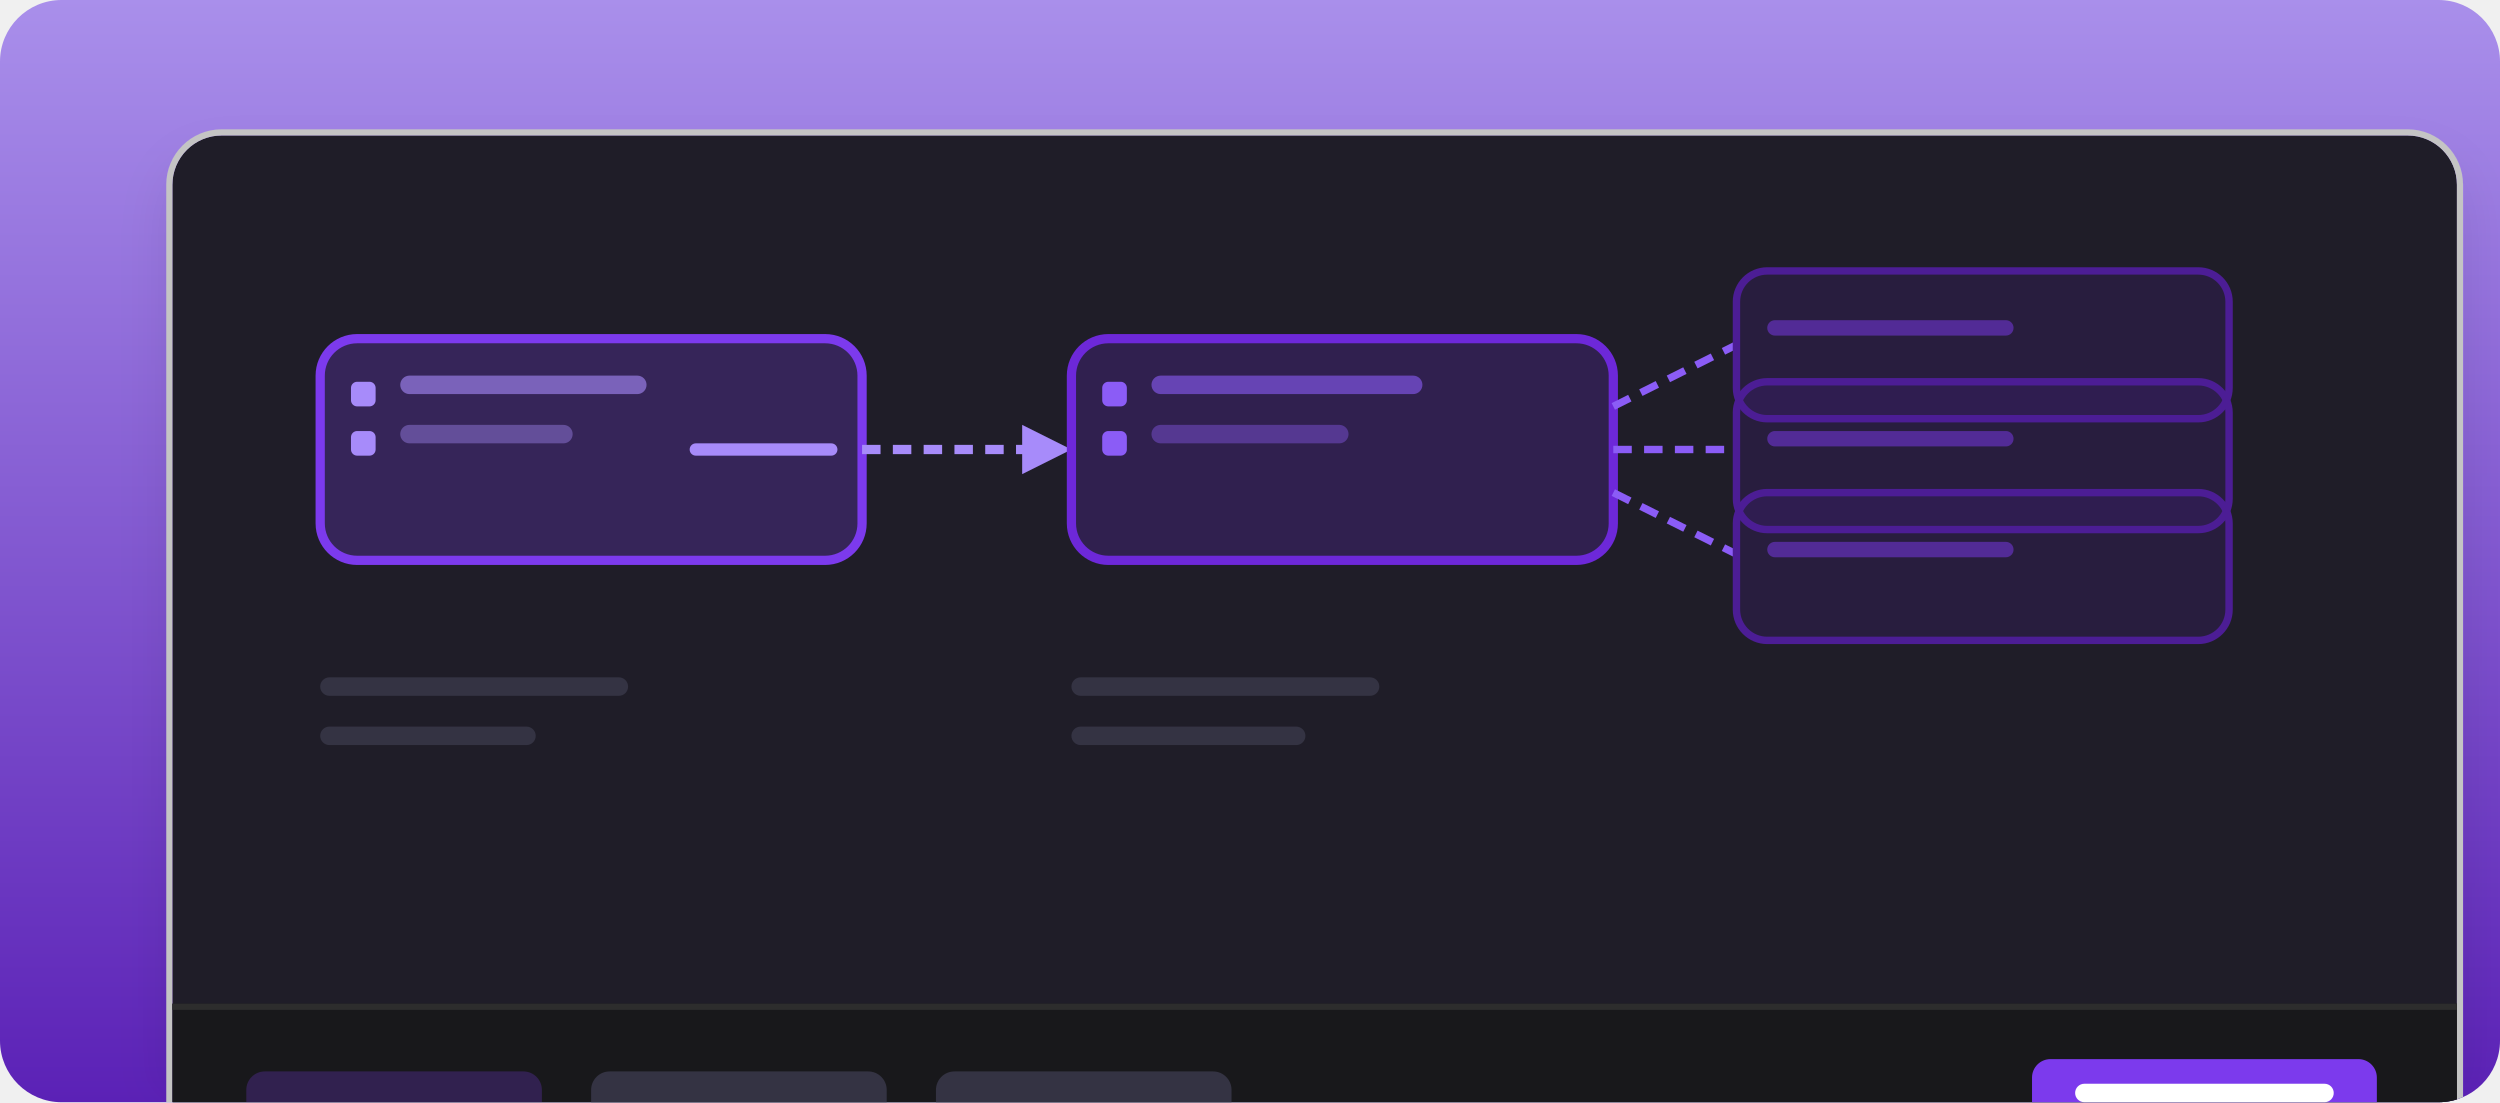
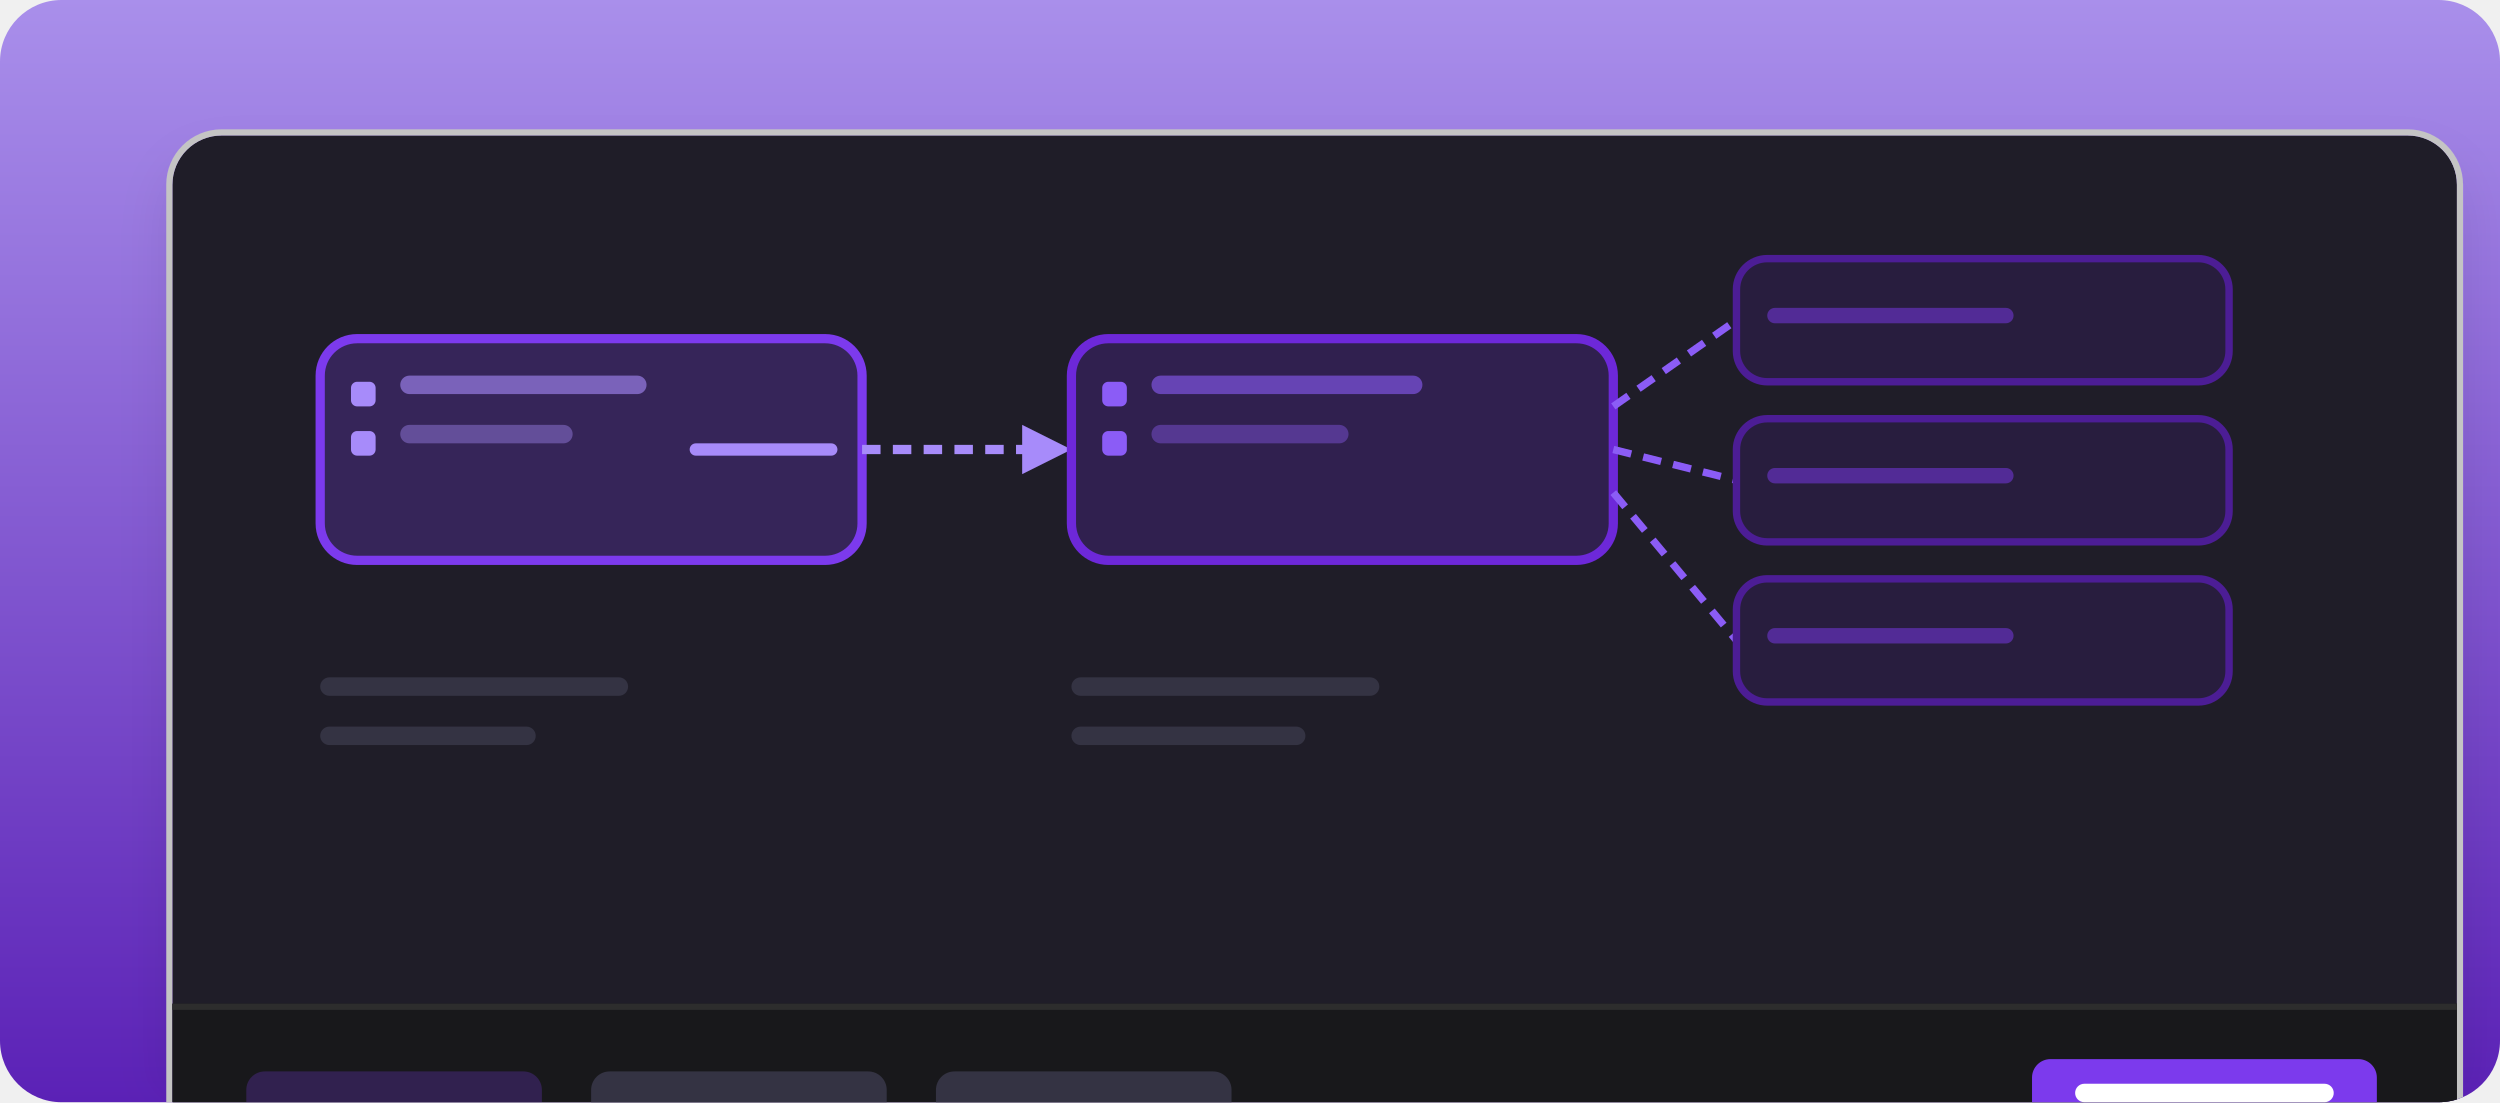
<svg xmlns="http://www.w3.org/2000/svg" width="406" height="179" viewBox="0 0 406 179" fill="none">
  <g clip-path="url(#clip0_wf_dark)">
    <rect width="406" height="179" rx="10" fill="url(#paint0_linear_wf_dark)" />
    <g filter="url(#filter0_wf_dark)">
      <rect x="28" y="22" width="371" height="183" rx="8" fill="#1F1D28" />
      <rect x="27.5" y="21.5" width="372" height="184" rx="8.5" stroke="#C4C4C4" />
    </g>
    <rect x="52" y="55" width="88" height="36" rx="6" fill="#7C3AED" opacity="0.25" />
    <rect x="52" y="55" width="88" height="36" rx="6" stroke="#7C3AED" stroke-width="1.5" />
    <rect x="57" y="62" width="4" height="4" rx="1" fill="#A78BFA" />
    <rect x="57" y="70" width="4" height="4" rx="1" fill="#A78BFA" />
    <rect x="65" y="61" width="40" height="3" rx="1.5" fill="#A78BFA" opacity="0.6" />
    <rect x="65" y="69" width="28" height="3" rx="1.5" fill="#A78BFA" opacity="0.4" />
    <rect x="112" y="72" width="24" height="2" rx="1" fill="#A78BFA" />
    <path d="M140 73 L168 73" stroke="#A78BFA" stroke-width="1.5" stroke-dasharray="3 2" />
    <polygon points="166,69 174,73 166,77" fill="#A78BFA" />
    <rect x="174" y="55" width="88" height="36" rx="6" fill="#6D28D9" opacity="0.22" />
    <rect x="174" y="55" width="88" height="36" rx="6" stroke="#6D28D9" stroke-width="1.5" />
    <rect x="179" y="62" width="4" height="4" rx="1" fill="#8B5CF6" />
    <rect x="179" y="70" width="4" height="4" rx="1" fill="#8B5CF6" />
    <rect x="187" y="61" width="44" height="3" rx="1.5" fill="#8B5CF6" opacity="0.6" />
    <rect x="187" y="69" width="32" height="3" rx="1.5" fill="#8B5CF6" opacity="0.4" />
-     <path d="M262 66 L282 56" stroke="#8B5CF6" stroke-width="1.2" stroke-dasharray="3 2" />
-     <path d="M262 73 L282 73" stroke="#8B5CF6" stroke-width="1.2" stroke-dasharray="3 2" />
-     <path d="M262 80 L282 90" stroke="#8B5CF6" stroke-width="1.2" stroke-dasharray="3 2" />
-     <rect x="282" y="44" width="80" height="24" rx="5" fill="#4C1D95" opacity="0.2" />
-     <rect x="282" y="44" width="80" height="24" rx="5" stroke="#4C1D95" stroke-width="1.2" />
-     <rect x="287" y="52" width="40" height="2.5" rx="1.25" fill="#7C3AED" opacity="0.5" />
-     <rect x="282" y="62" width="80" height="24" rx="5" fill="#4C1D95" opacity="0.2" />
-     <rect x="282" y="62" width="80" height="24" rx="5" stroke="#4C1D95" stroke-width="1.2" />
-     <rect x="287" y="70" width="40" height="2.5" rx="1.25" fill="#7C3AED" opacity="0.5" />
-     <rect x="282" y="80" width="80" height="24" rx="5" fill="#4C1D95" opacity="0.2" />
-     <rect x="282" y="80" width="80" height="24" rx="5" stroke="#4C1D95" stroke-width="1.2" />
-     <rect x="287" y="88" width="40" height="2.5" rx="1.25" fill="#7C3AED" opacity="0.5" />
+     <path d="M262 66 L282 52" stroke="#8B5CF6" stroke-width="1.2" stroke-dasharray="3 2" />
+     <path d="M262 73 L282 78" stroke="#8B5CF6" stroke-width="1.2" stroke-dasharray="3 2" />
+     <path d="M262 80 L282 104" stroke="#8B5CF6" stroke-width="1.2" stroke-dasharray="3 2" />
+     <rect x="282" y="42" width="80" height="20" rx="5" fill="#4C1D95" opacity="0.2" />
+     <rect x="282" y="42" width="80" height="20" rx="5" stroke="#4C1D95" stroke-width="1.2" />
+     <rect x="287" y="50" width="40" height="2.5" rx="1.25" fill="#7C3AED" opacity="0.5" />
+     <rect x="282" y="68" width="80" height="20" rx="5" fill="#4C1D95" opacity="0.2" />
+     <rect x="282" y="68" width="80" height="20" rx="5" stroke="#4C1D95" stroke-width="1.2" />
+     <rect x="287" y="76" width="40" height="2.5" rx="1.25" fill="#7C3AED" opacity="0.5" />
+     <rect x="282" y="94" width="80" height="20" rx="5" fill="#4C1D95" opacity="0.2" />
+     <rect x="282" y="94" width="80" height="20" rx="5" stroke="#4C1D95" stroke-width="1.2" />
+     <rect x="287" y="102" width="40" height="2.5" rx="1.25" fill="#7C3AED" opacity="0.5" />
    <rect x="52" y="110" width="50" height="3" rx="1.5" fill="#343343" />
    <rect x="52" y="118" width="35" height="3" rx="1.5" fill="#343343" />
    <rect x="174" y="110" width="50" height="3" rx="1.5" fill="#343343" />
    <rect x="174" y="118" width="38" height="3" rx="1.5" fill="#343343" />
    <rect x="28" y="163" width="371" height="42" rx="0" fill="#18181B" />
    <rect x="28" y="163" width="371" height="1" fill="#2D2D2D" />
    <rect x="40" y="174" width="48" height="8" rx="3" fill="#7C3AED" opacity="0.25" />
    <rect x="96" y="174" width="48" height="8" rx="3" fill="#343343" />
    <rect x="152" y="174" width="48" height="8" rx="3" fill="#343343" />
    <rect x="330" y="172" width="56" height="12" rx="3" fill="#7C3AED" />
    <rect x="337" y="176" width="42" height="3" rx="1.5" fill="white" />
  </g>
  <defs>
    <filter id="filter0_wf_dark" x="19" y="18" width="389" height="201" filterUnits="userSpaceOnUse" color-interpolation-filters="sRGB">
      <feFlood flood-opacity="0" result="BackgroundImageFix" />
      <feColorMatrix in="SourceAlpha" type="matrix" values="0 0 0 0 0 0 0 0 0 0 0 0 0 0 0 0 0 0 127 0" result="hardAlpha" />
      <feOffset dy="5" />
      <feGaussianBlur stdDeviation="4" />
      <feComposite in2="hardAlpha" operator="out" />
      <feColorMatrix type="matrix" values="0 0 0 0 0 0 0 0 0 0 0 0 0 0 0 0 0 0 0.08 0" />
      <feBlend mode="normal" in2="BackgroundImageFix" result="effect1_dropShadow_wf_dark" />
      <feBlend mode="normal" in="SourceGraphic" in2="effect1_dropShadow_wf_dark" result="shape" />
    </filter>
    <linearGradient id="paint0_linear_wf_dark" x1="203" y1="-62" x2="203" y2="179" gradientUnits="userSpaceOnUse">
      <stop stop-color="#C4B5FD" />
      <stop offset="1" stop-color="#5B21B6" />
    </linearGradient>
    <clipPath id="clip0_wf_dark">
      <rect width="406" height="179" rx="10" fill="white" />
    </clipPath>
  </defs>
</svg>
